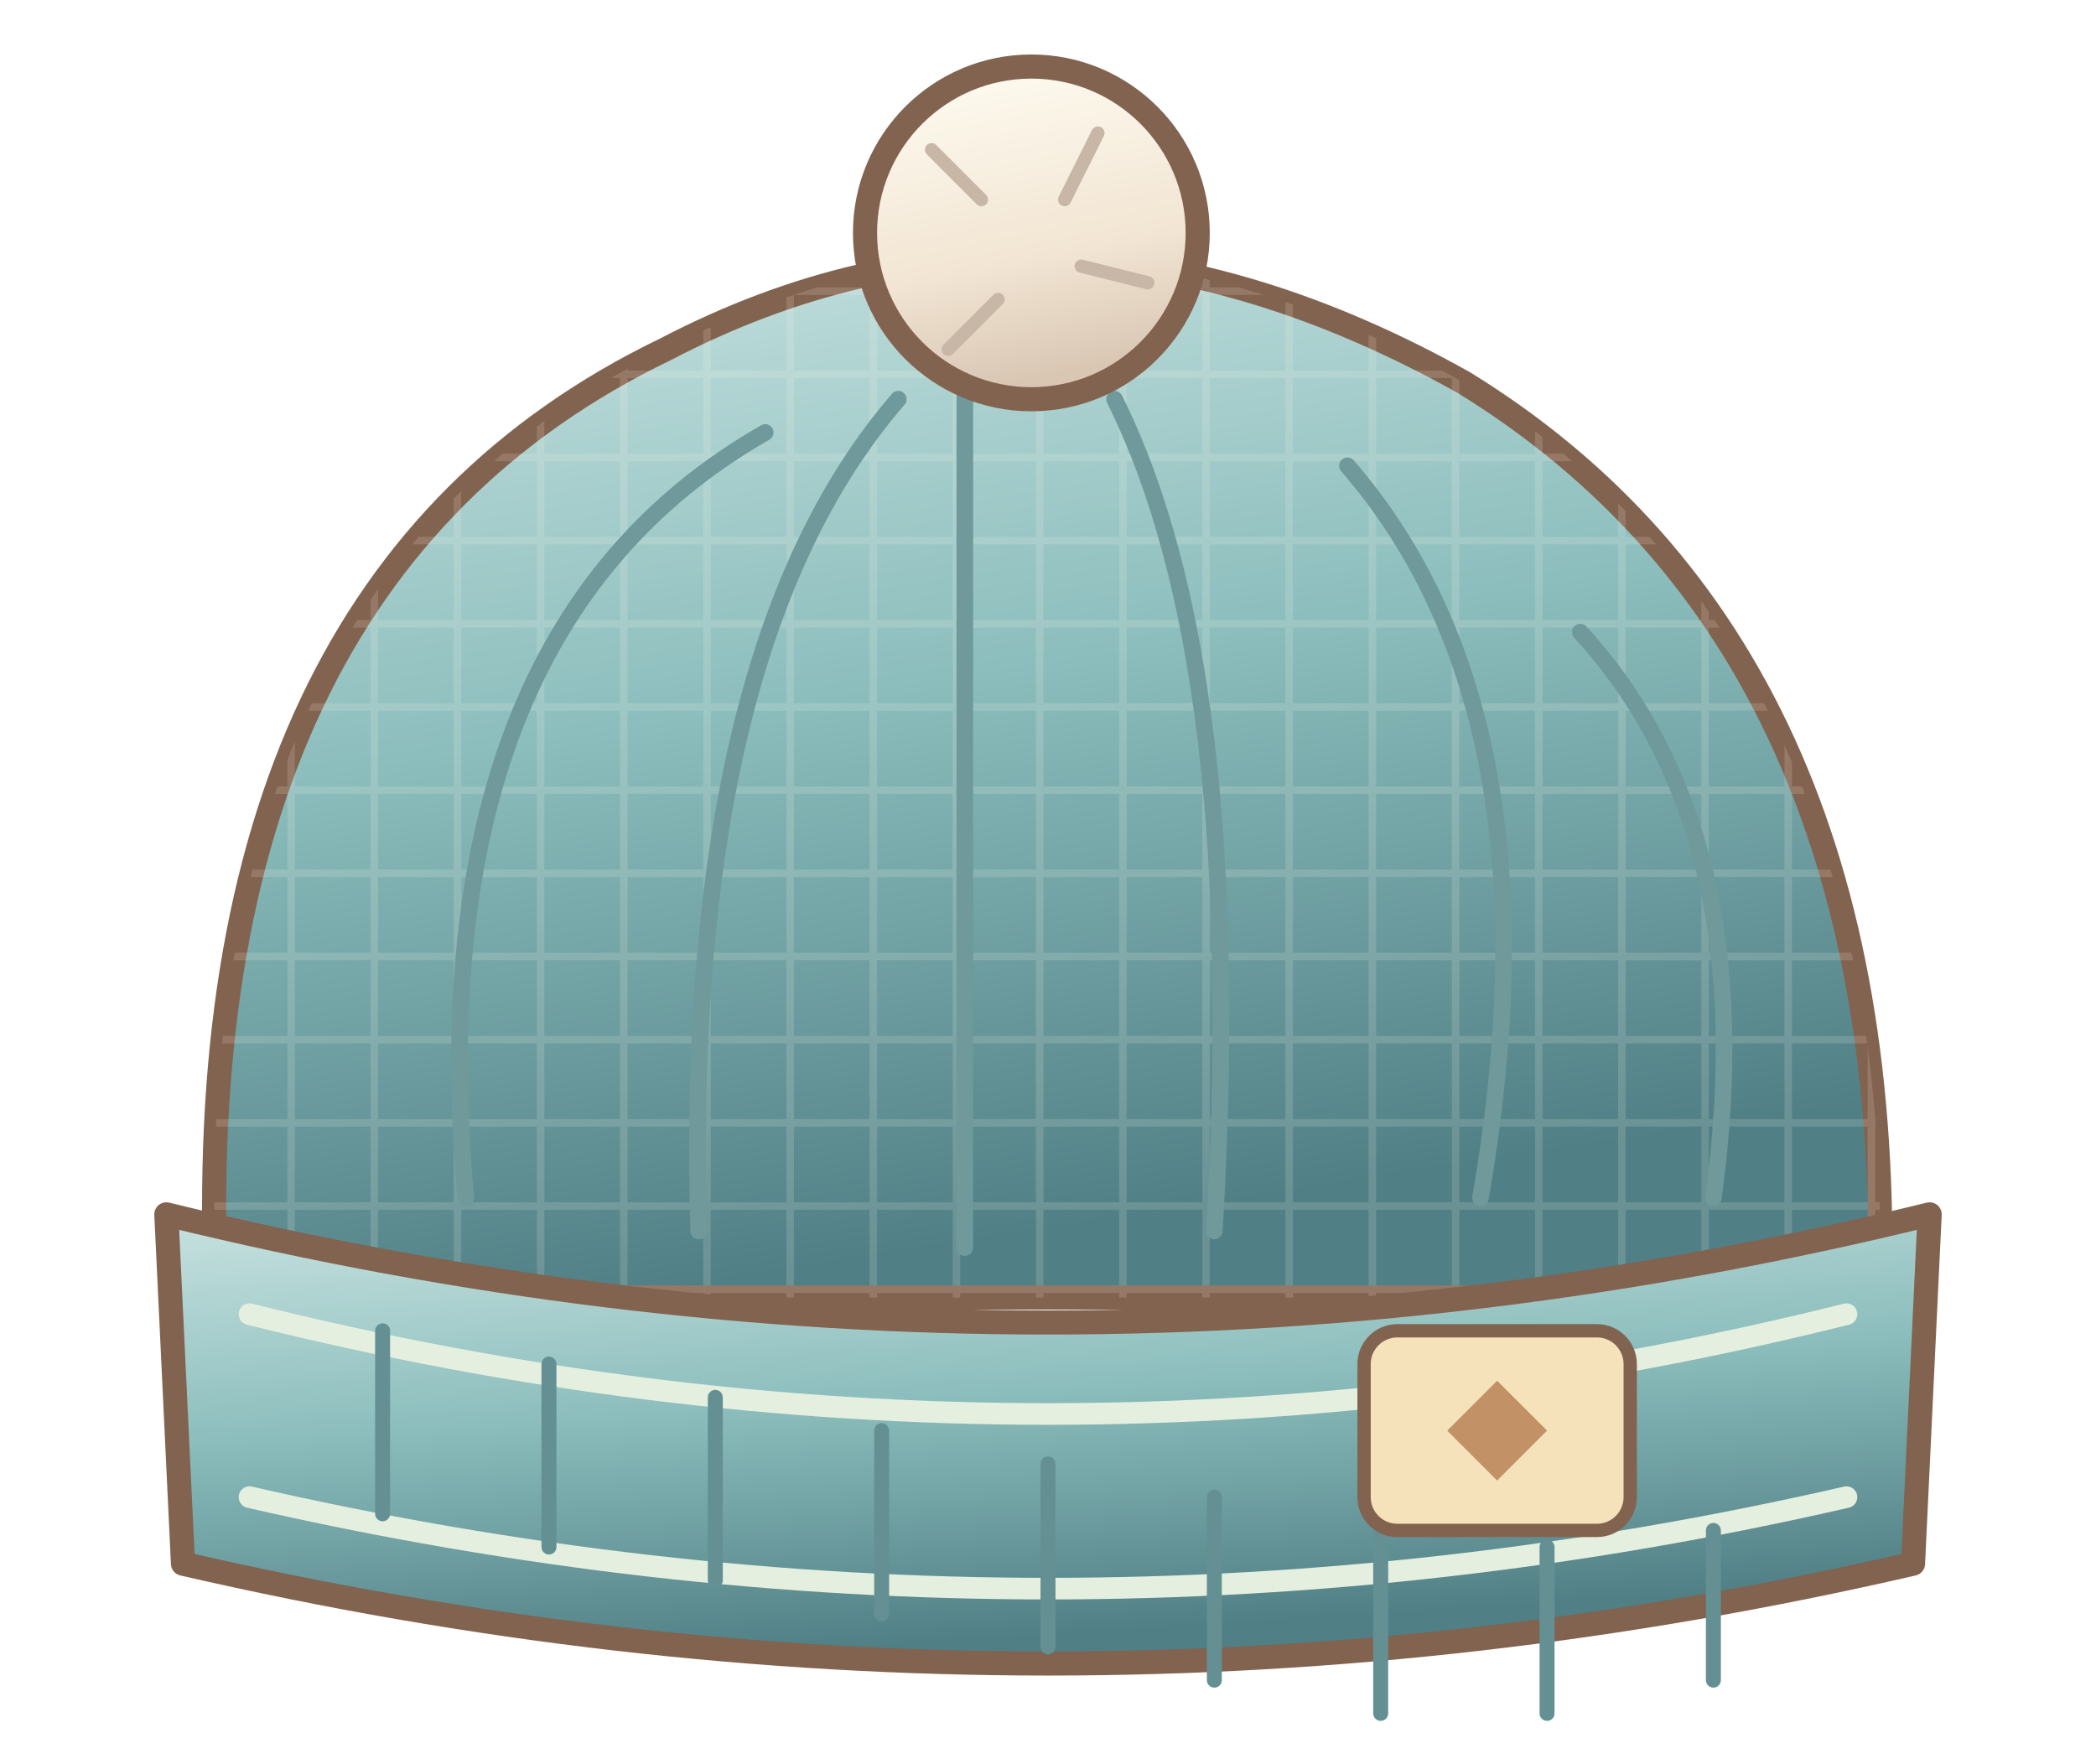
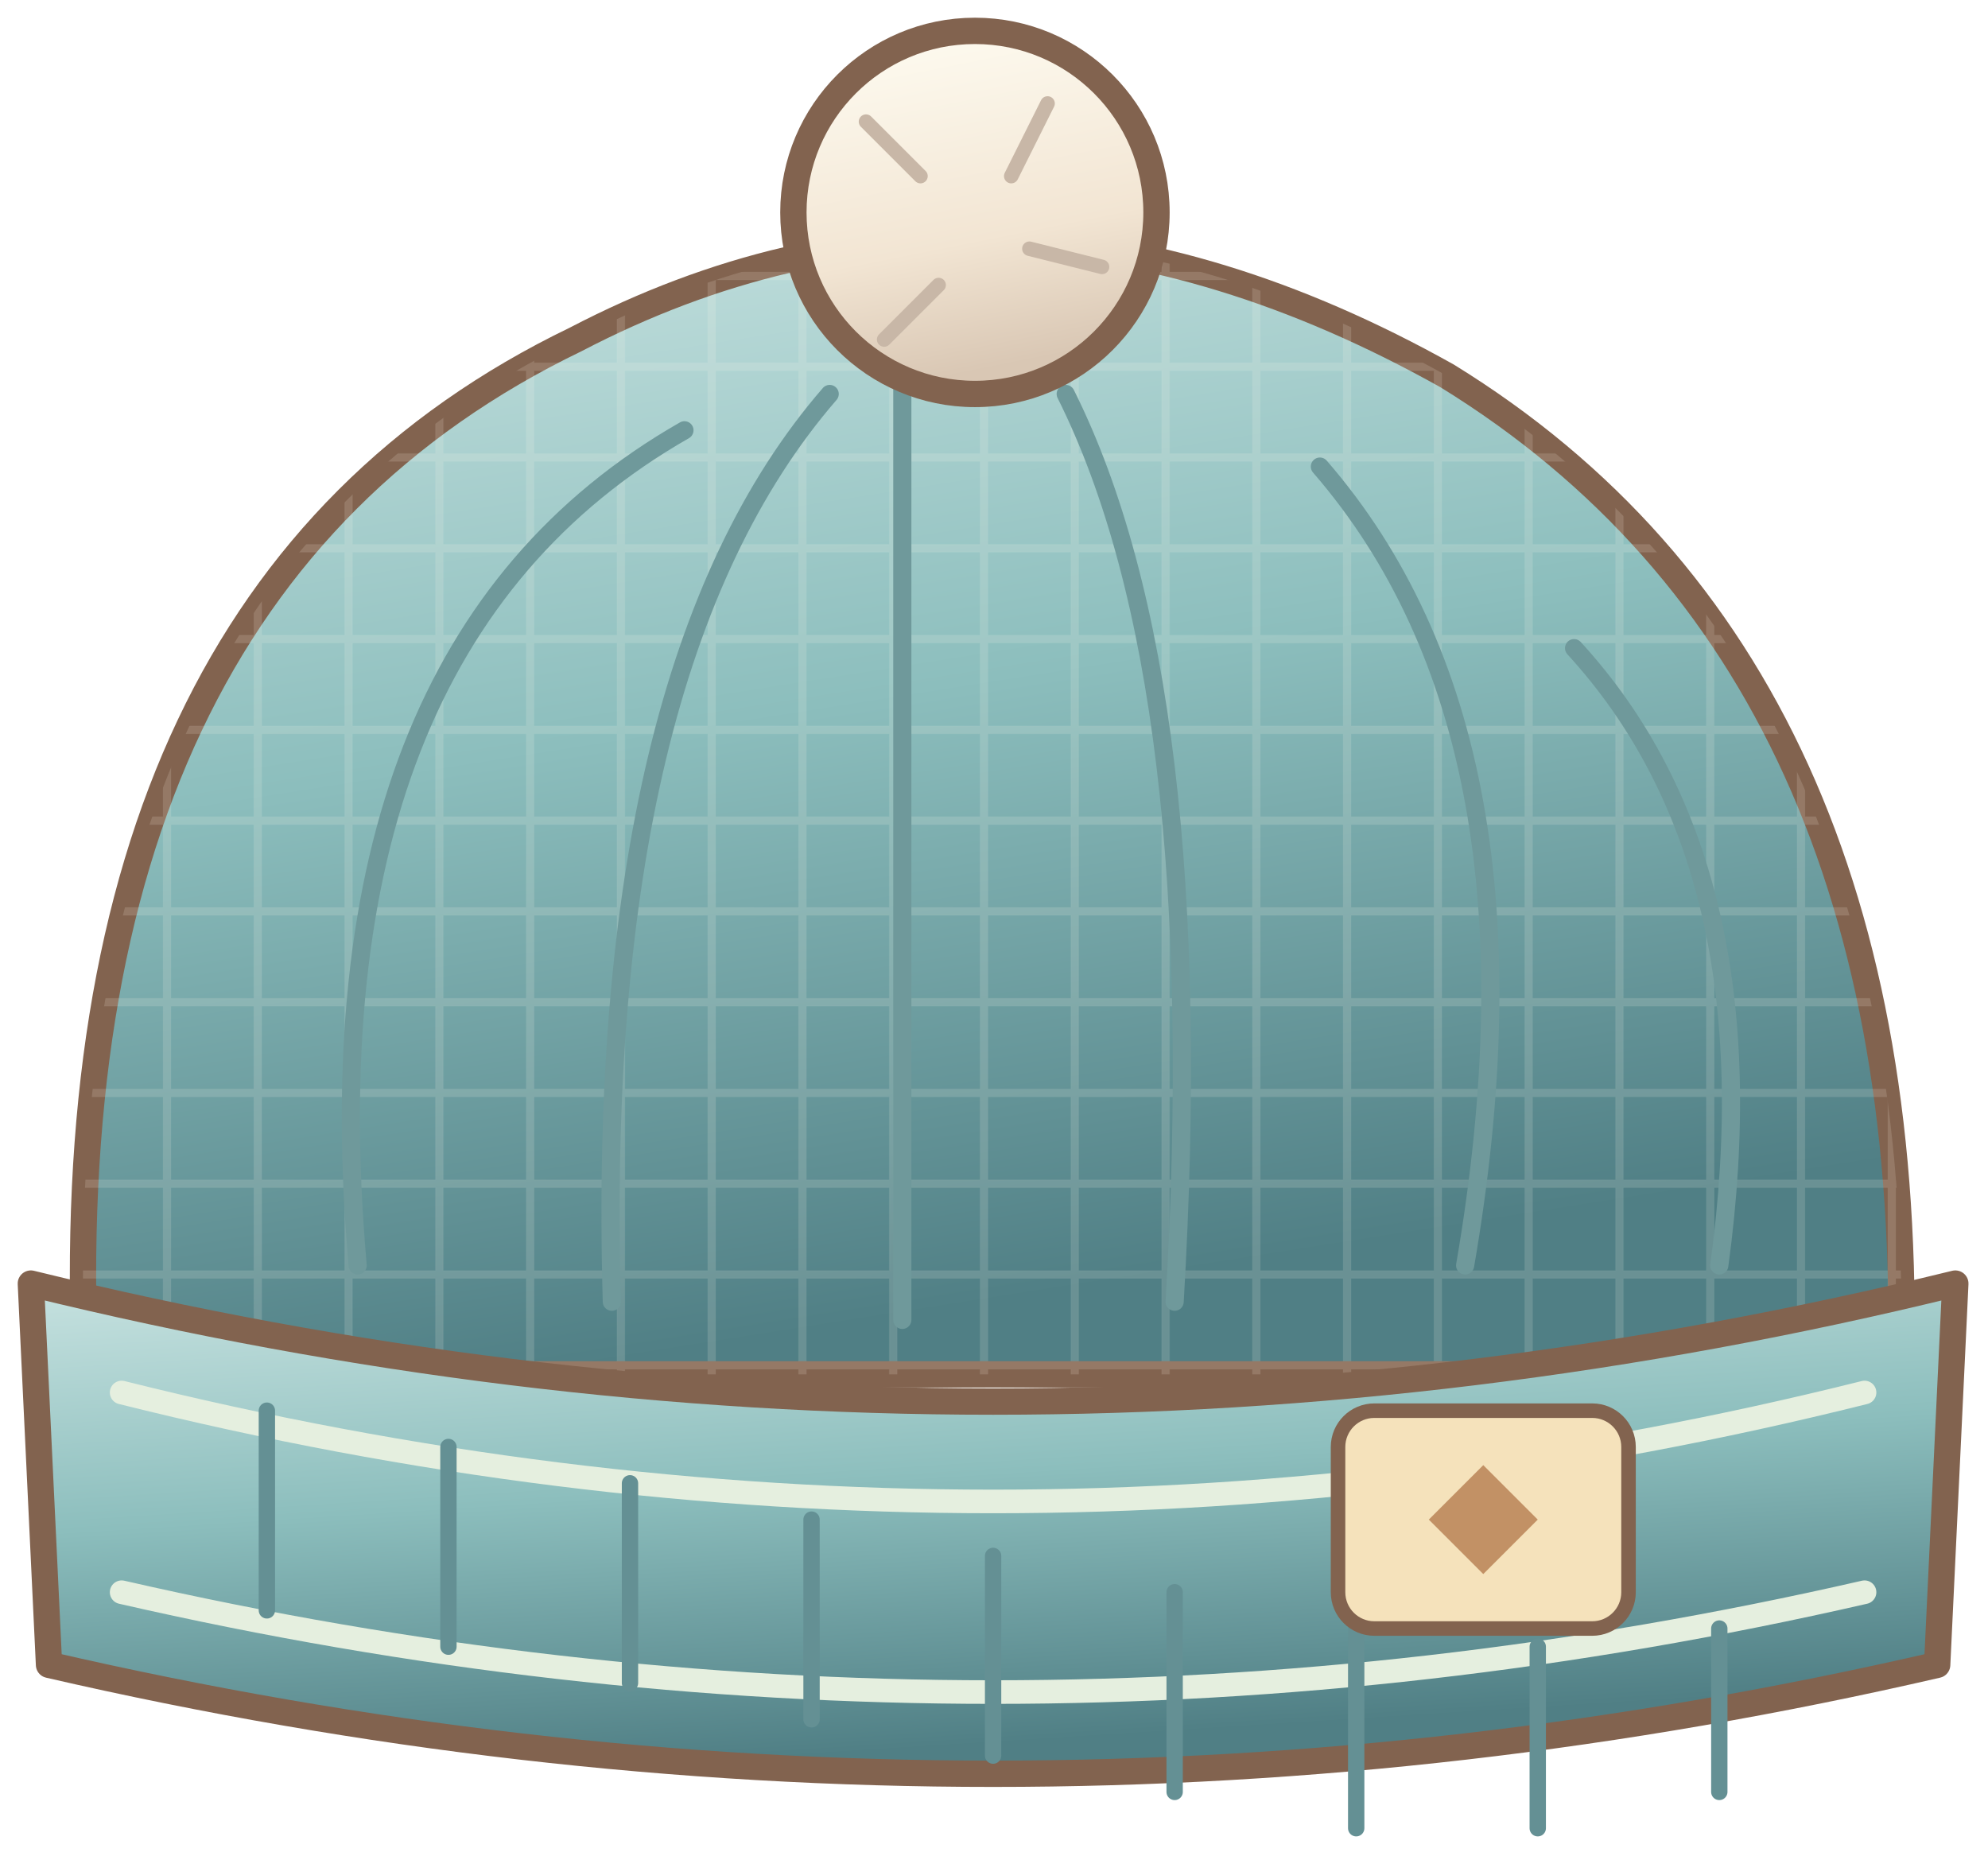
- <svg xmlns="http://www.w3.org/2000/svg" viewBox="0 0 126 106" width="126" height="106">
+ <svg xmlns="http://www.w3.org/2000/svg" viewBox="8.3 2.3 109.5 102.2" width="109.5" height="102.2">
  <defs>
    <linearGradient id="straw" x2=".15" y2="1">
      <stop stop-color="#fbe8b6" />
      <stop offset=".5" stop-color="#e9c078" />
      <stop offset="1" stop-color="#c88f47" />
    </linearGradient>
    <linearGradient id="rose" x2=".25" y2="1">
      <stop stop-color="#f4c3ba" />
      <stop offset=".5" stop-color="#dd918d" />
      <stop offset="1" stop-color="#b6676d" />
    </linearGradient>
    <linearGradient id="red" x2=".3" y2="1">
      <stop stop-color="#edb1a2" />
      <stop offset=".45" stop-color="#d97571" />
      <stop offset="1" stop-color="#ae4e54" />
    </linearGradient>
    <linearGradient id="teal" x2=".25" y2="1">
      <stop stop-color="#c7e2e0" />
      <stop offset=".48" stop-color="#8cbebd" />
      <stop offset="1" stop-color="#507f85" />
    </linearGradient>
    <linearGradient id="sage" x2=".3" y2="1">
      <stop stop-color="#c9dcb7" />
      <stop offset=".45" stop-color="#9eba91" />
      <stop offset="1" stop-color="#719579" />
    </linearGradient>
    <linearGradient id="gold" x2=".7" y2="1">
      <stop stop-color="#fff1bd" />
      <stop offset=".38" stop-color="#eecf7b" />
      <stop offset=".7" stop-color="#d5a148" />
      <stop offset="1" stop-color="#f8dd93" />
    </linearGradient>
    <radialGradient id="pearl" cx=".3" cy=".25" r=".8">
      <stop stop-color="#fffef7" />
      <stop offset=".48" stop-color="#faf0df" />
      <stop offset="1" stop-color="#c8b7aa" />
    </radialGradient>
    <linearGradient id="fur" x2=".2" y2="1">
      <stop stop-color="#fffdf3" />
      <stop offset=".65" stop-color="#f2e5d3" />
      <stop offset="1" stop-color="#d9c7b4" />
    </linearGradient>
    <pattern id="weave" width="7" height="5" patternUnits="userSpaceOnUse">
      <path d="M0 1.5h7M1 0v1.5M5 1.5V5" fill="none" stroke="#a47743" stroke-opacity=".3" stroke-width=".65" />
    </pattern>
    <pattern id="linen" width="5" height="5" patternUnits="userSpaceOnUse">
      <path d="M0 2.5h5M2.5 0v5" stroke="#fff8ed" stroke-opacity=".15" stroke-width=".45" />
    </pattern>
  </defs>
  <g stroke="#82634f" stroke-width="1.45" stroke-linecap="round" stroke-linejoin="round">
    <path d="M13 78Q11 35 40 21 63 9 88 23 114 39 113 78Z" fill="url(#teal)" />
    <path d="M13 78Q11 35 40 21 63 9 88 23 114 39 113 78Z" fill="url(#linen)" stroke="none" />
    <g fill="none" stroke="#6f999b" stroke-width="1">
      <path d="M28 72Q25 38 46 26M42 74Q41 39 54 24M58 75V22M73 74Q75 40 67 24M89 72Q94 43 81 28M103 72Q106 50 95 38" />
    </g>
    <path d="M10 73Q63 86 116 73L115 94Q63 106 11 94Z" fill="url(#teal)" />
    <path d="M15 79Q63 91 111 79M15 90Q63 101 111 90" fill="none" stroke="#e5efdf" stroke-width="1.3" />
    <path d="M23 80v11m10-9v11m10-9v11m10-9v11m10-9v11m10-9v11m10-9v11m10-10v10m10-11v9" stroke="#649094" stroke-width=".9" />
    <circle cx="62" cy="14" r="10" fill="url(#fur)" />
    <path d="m56 9 3 3m7-4-2 4m5 5-4-1m-8 5 3-3" stroke="#c8b7a7" stroke-width=".8" />
    <rect x="82" y="80" width="16" height="12" rx="2" fill="#f5e2bb" stroke-width=".8" />
    <path d="m87 86 3-3 3 3-3 3Z" fill="#c29165" stroke="none" />
  </g>
</svg>
